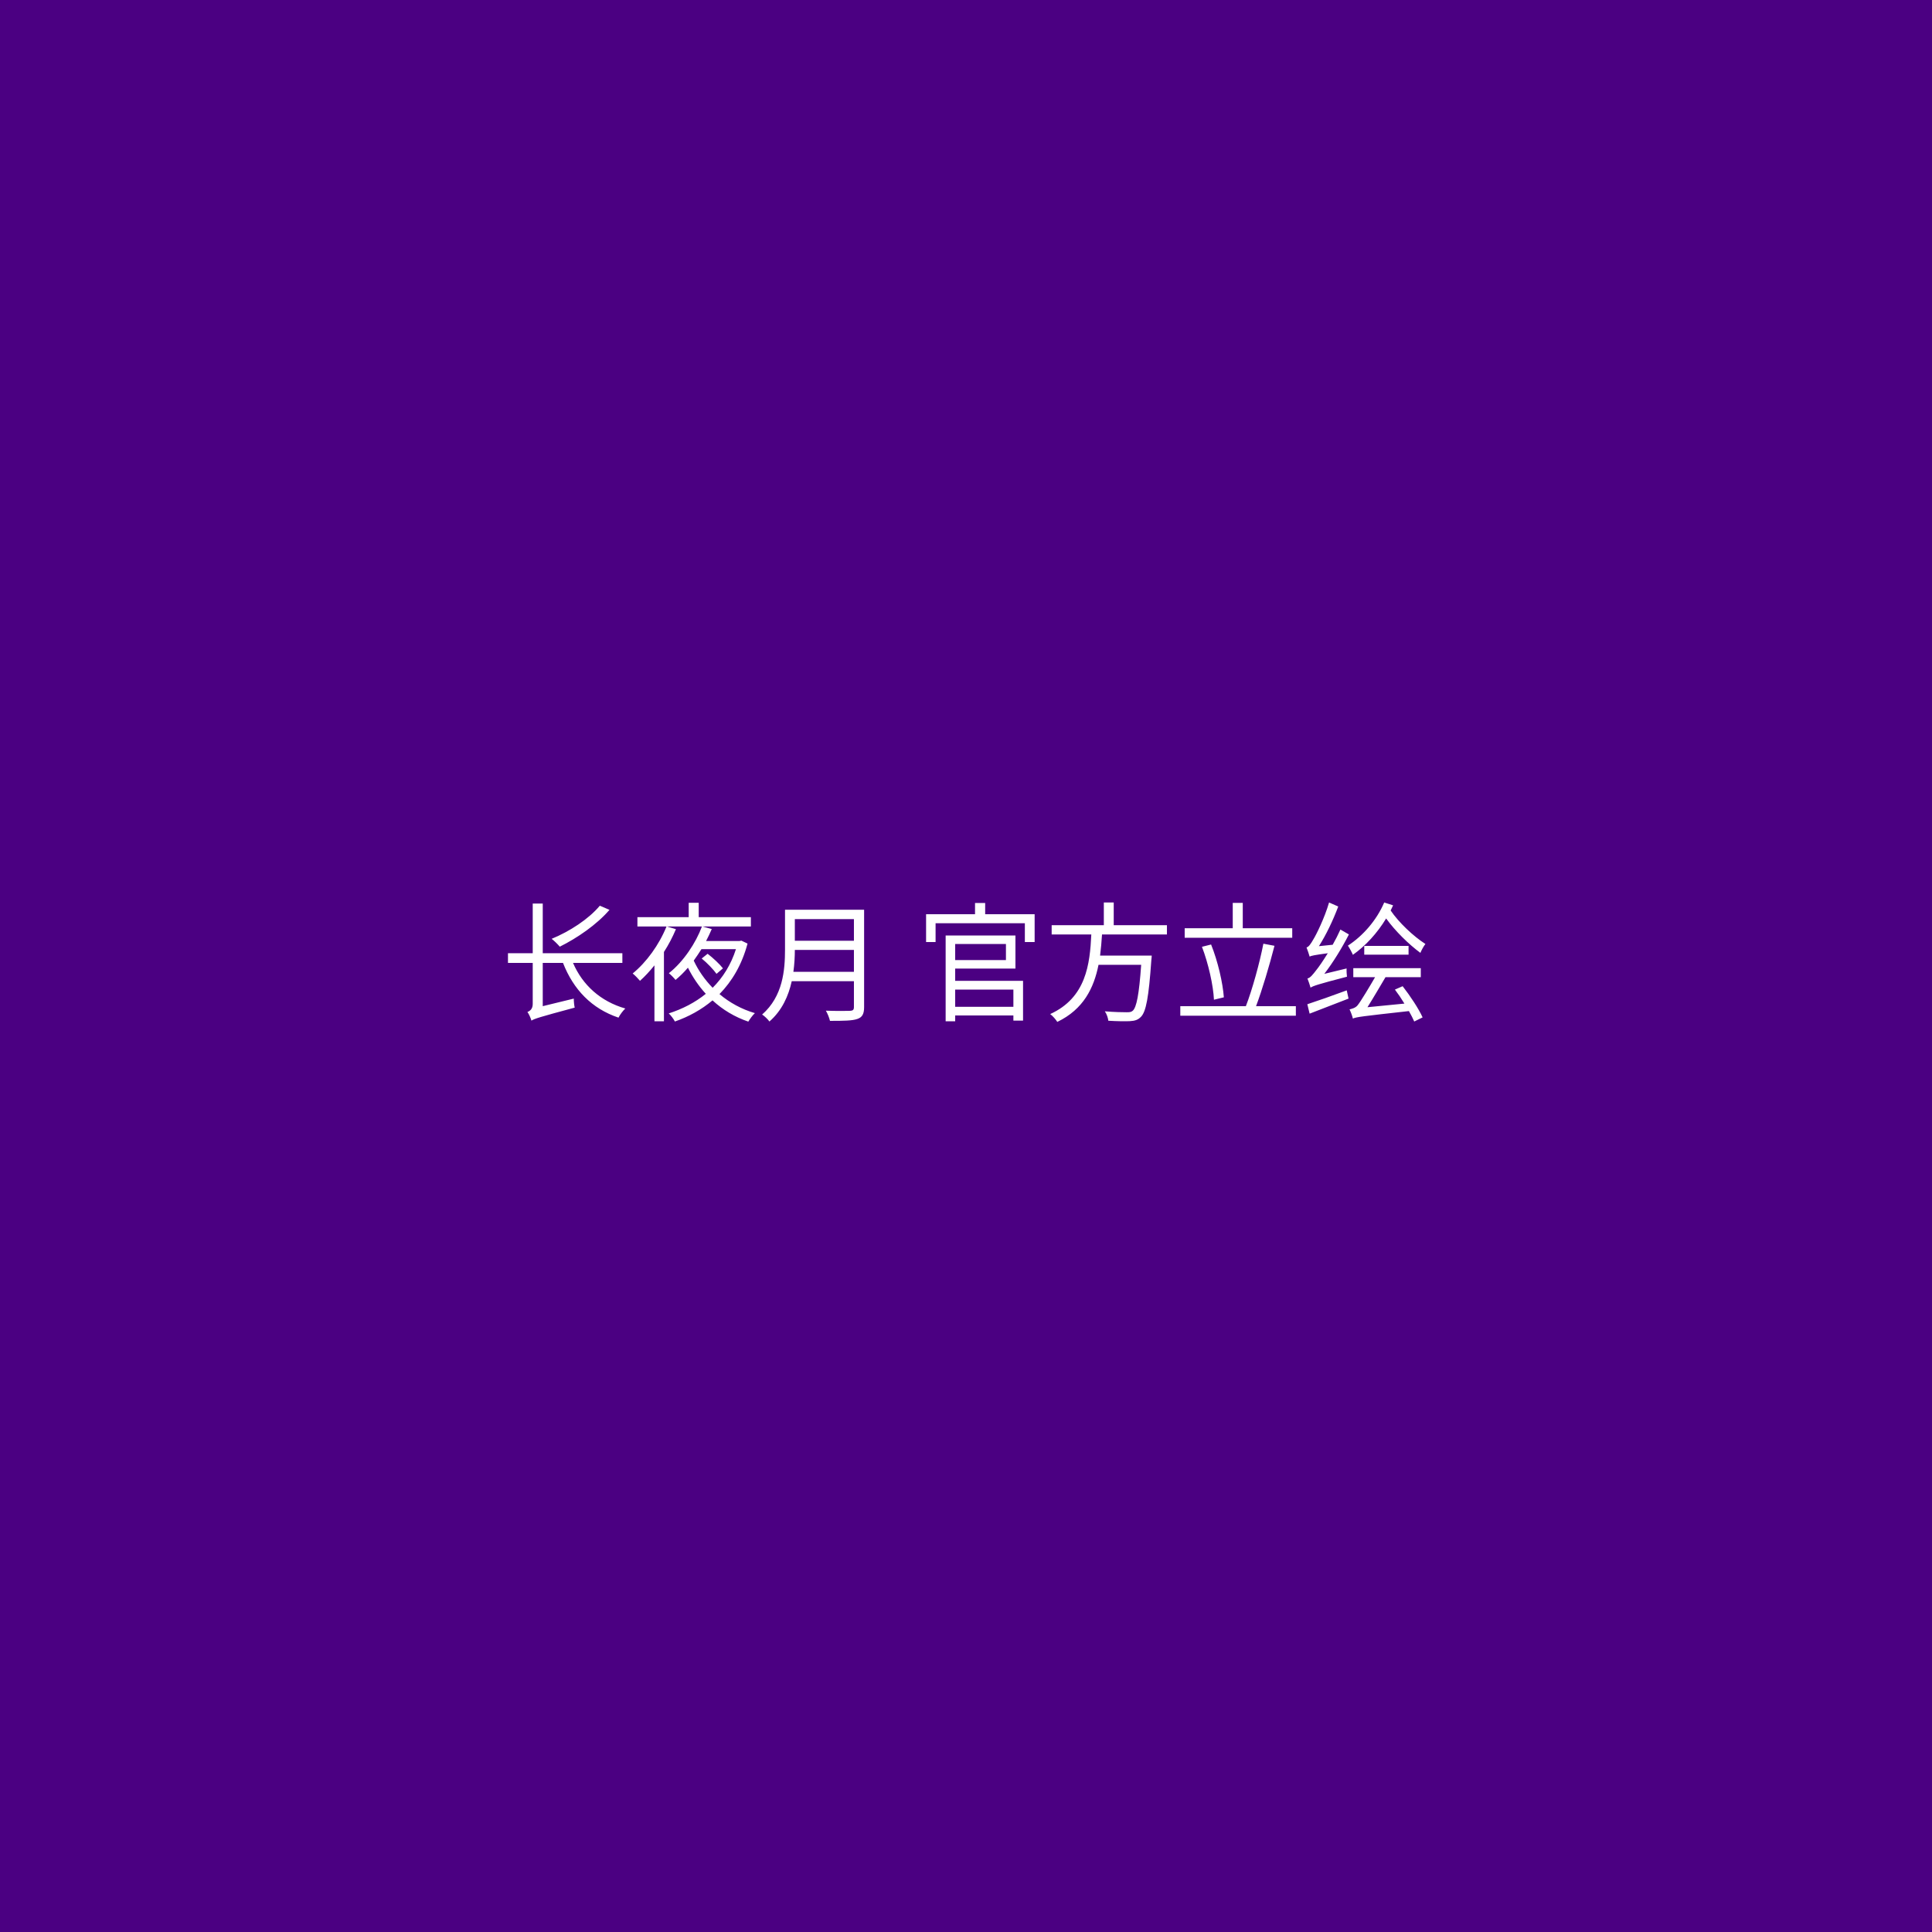
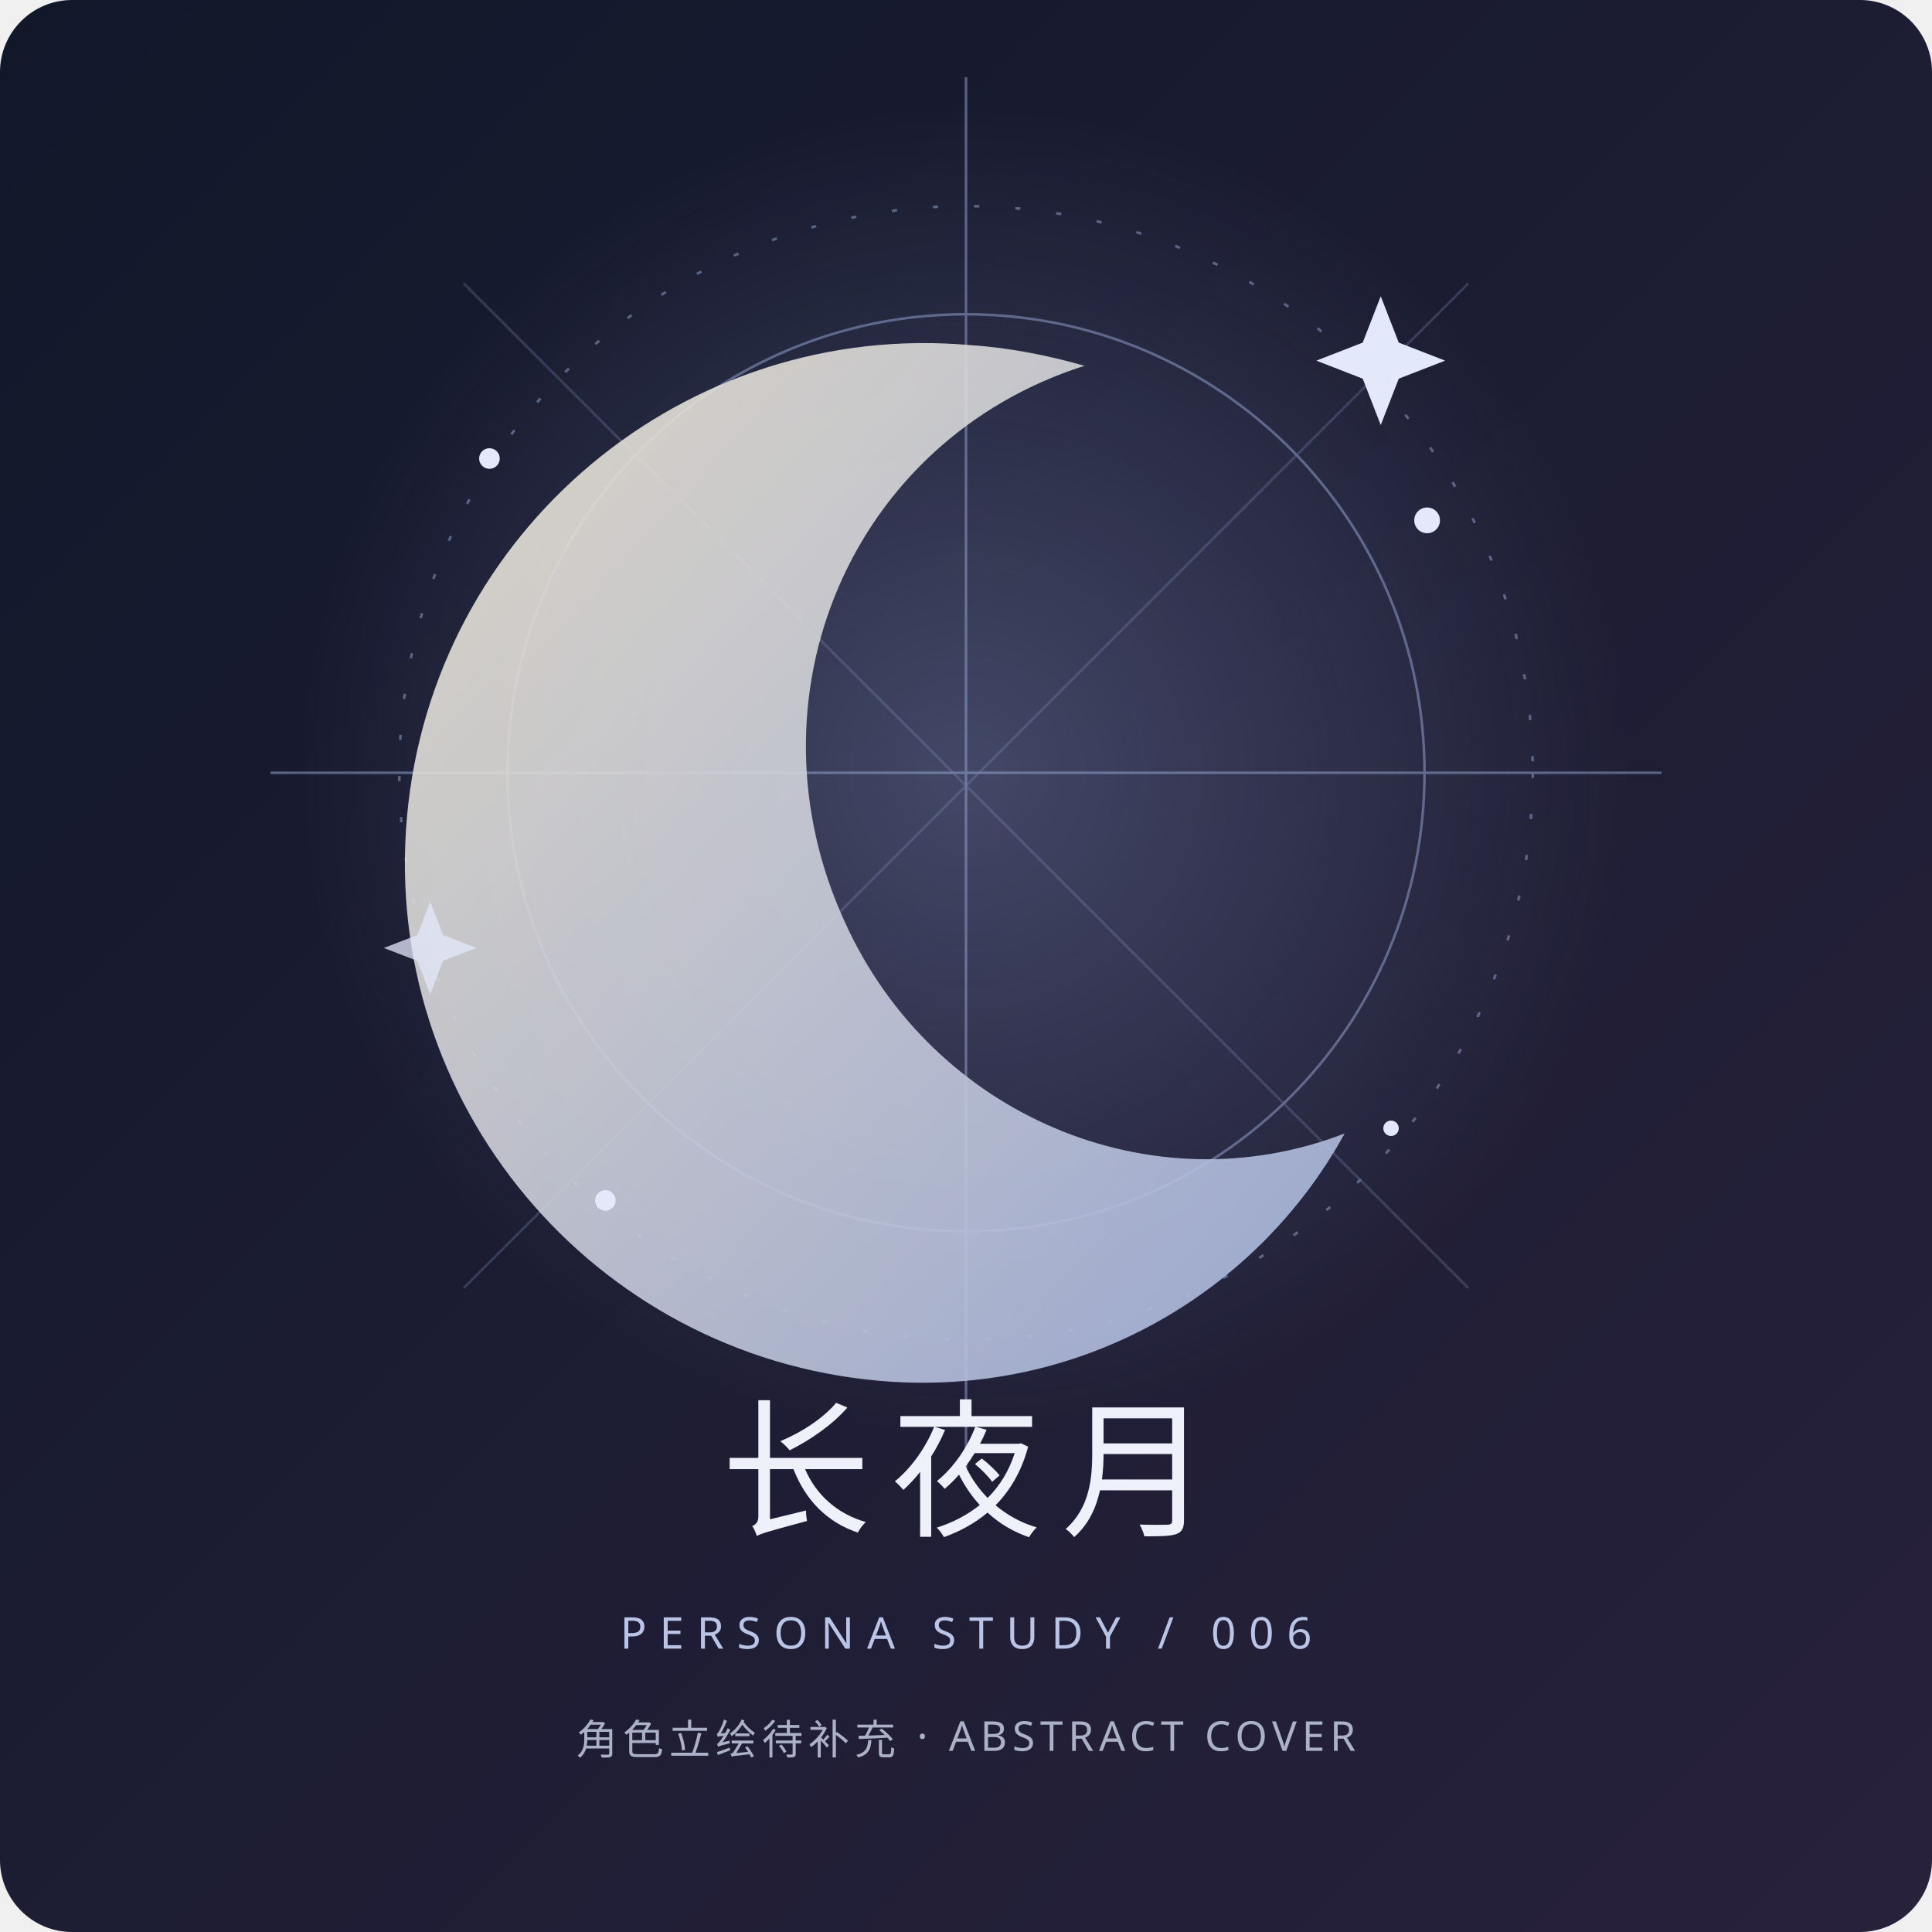
- <svg xmlns="http://www.w3.org/2000/svg" width="750" height="750" viewBox="0 0 750 750">
-   <rect width="750" height="750" fill="#4B0082" />
-   <text x="375" y="375" font-family="sans-serif" font-size="50" fill="white" text-anchor="middle" dominant-baseline="middle">长夜月 官方立绘</text>
+ <svg xmlns="http://www.w3.org/2000/svg" width="750" height="750" viewBox="0 0 750 750" role="img" aria-labelledby="title desc">
+   <defs>
+     <linearGradient id="bg" x1="0" y1="0" x2="1" y2="1">
+       <stop stop-color="#11182a" />
+       <stop offset="1" stop-color="#28213c" />
+     </linearGradient>
+     <radialGradient id="glow">
+       <stop stop-color="#a9b8ed" stop-opacity=".28" />
+       <stop offset="1" stop-color="#a9b8ed" stop-opacity="0" />
+     </radialGradient>
+     <linearGradient id="moon" x1="0" y1="0" x2="1" y2="1">
+       <stop stop-color="#f0e8d6" />
+       <stop offset="1" stop-color="#a6b5df" />
+     </linearGradient>
+   </defs>
+   <rect width="750" height="750" rx="28" fill="url(#bg)" />
+   <circle cx="375" cy="300" r="260" fill="url(#glow)" />
+   <g fill="none" stroke="#9caedc" opacity=".48">
+     <circle cx="375" cy="300" r="220" stroke-dasharray="2 14" />
+     <circle cx="375" cy="300" r="178" />
+     <path d="M105 300H645M375 30V570" />
+     <path d="M180 110L570 500M570 110L180 500" opacity=".45" />
+   </g>
+   <path d="M421 142c-91 29-133 129-93 216 34 75 119 111 194 82-34 62-103 103-181 96-111-10-193-108-183-219 10-111 108-193 219-183 15 1 30 4 44 8z" fill="url(#moon)" opacity=".9" />
+   <g fill="#e3e8fb">
+     <circle cx="190" cy="178" r="4" />
+     <circle cx="554" cy="202" r="5" />
+     <circle cx="540" cy="438" r="3" />
+     <circle cx="235" cy="466" r="4" />
+     <path d="M536 115l7 18 18 7-18 7-7 18-7-18-18-7 18-7z" />
+     <path d="M167 350l5 13 13 5-13 5-5 13-5-13-13-5 13-5z" opacity=".75" />
+   </g>
+   <g text-anchor="middle" font-family="sans-serif">
+     <text x="375" y="592" fill="#eef0fa" font-size="58" letter-spacing="8">长夜月</text>
+     <text x="375" y="640" fill="#b9c4e6" font-size="17" letter-spacing="5">PERSONA STUDY / 006</text>
+     <text x="375" y="681" fill="#aab1c8" font-size="16" letter-spacing="2">角色立绘待补充 · ABSTRACT COVER</text>
+   </g>
</svg>
